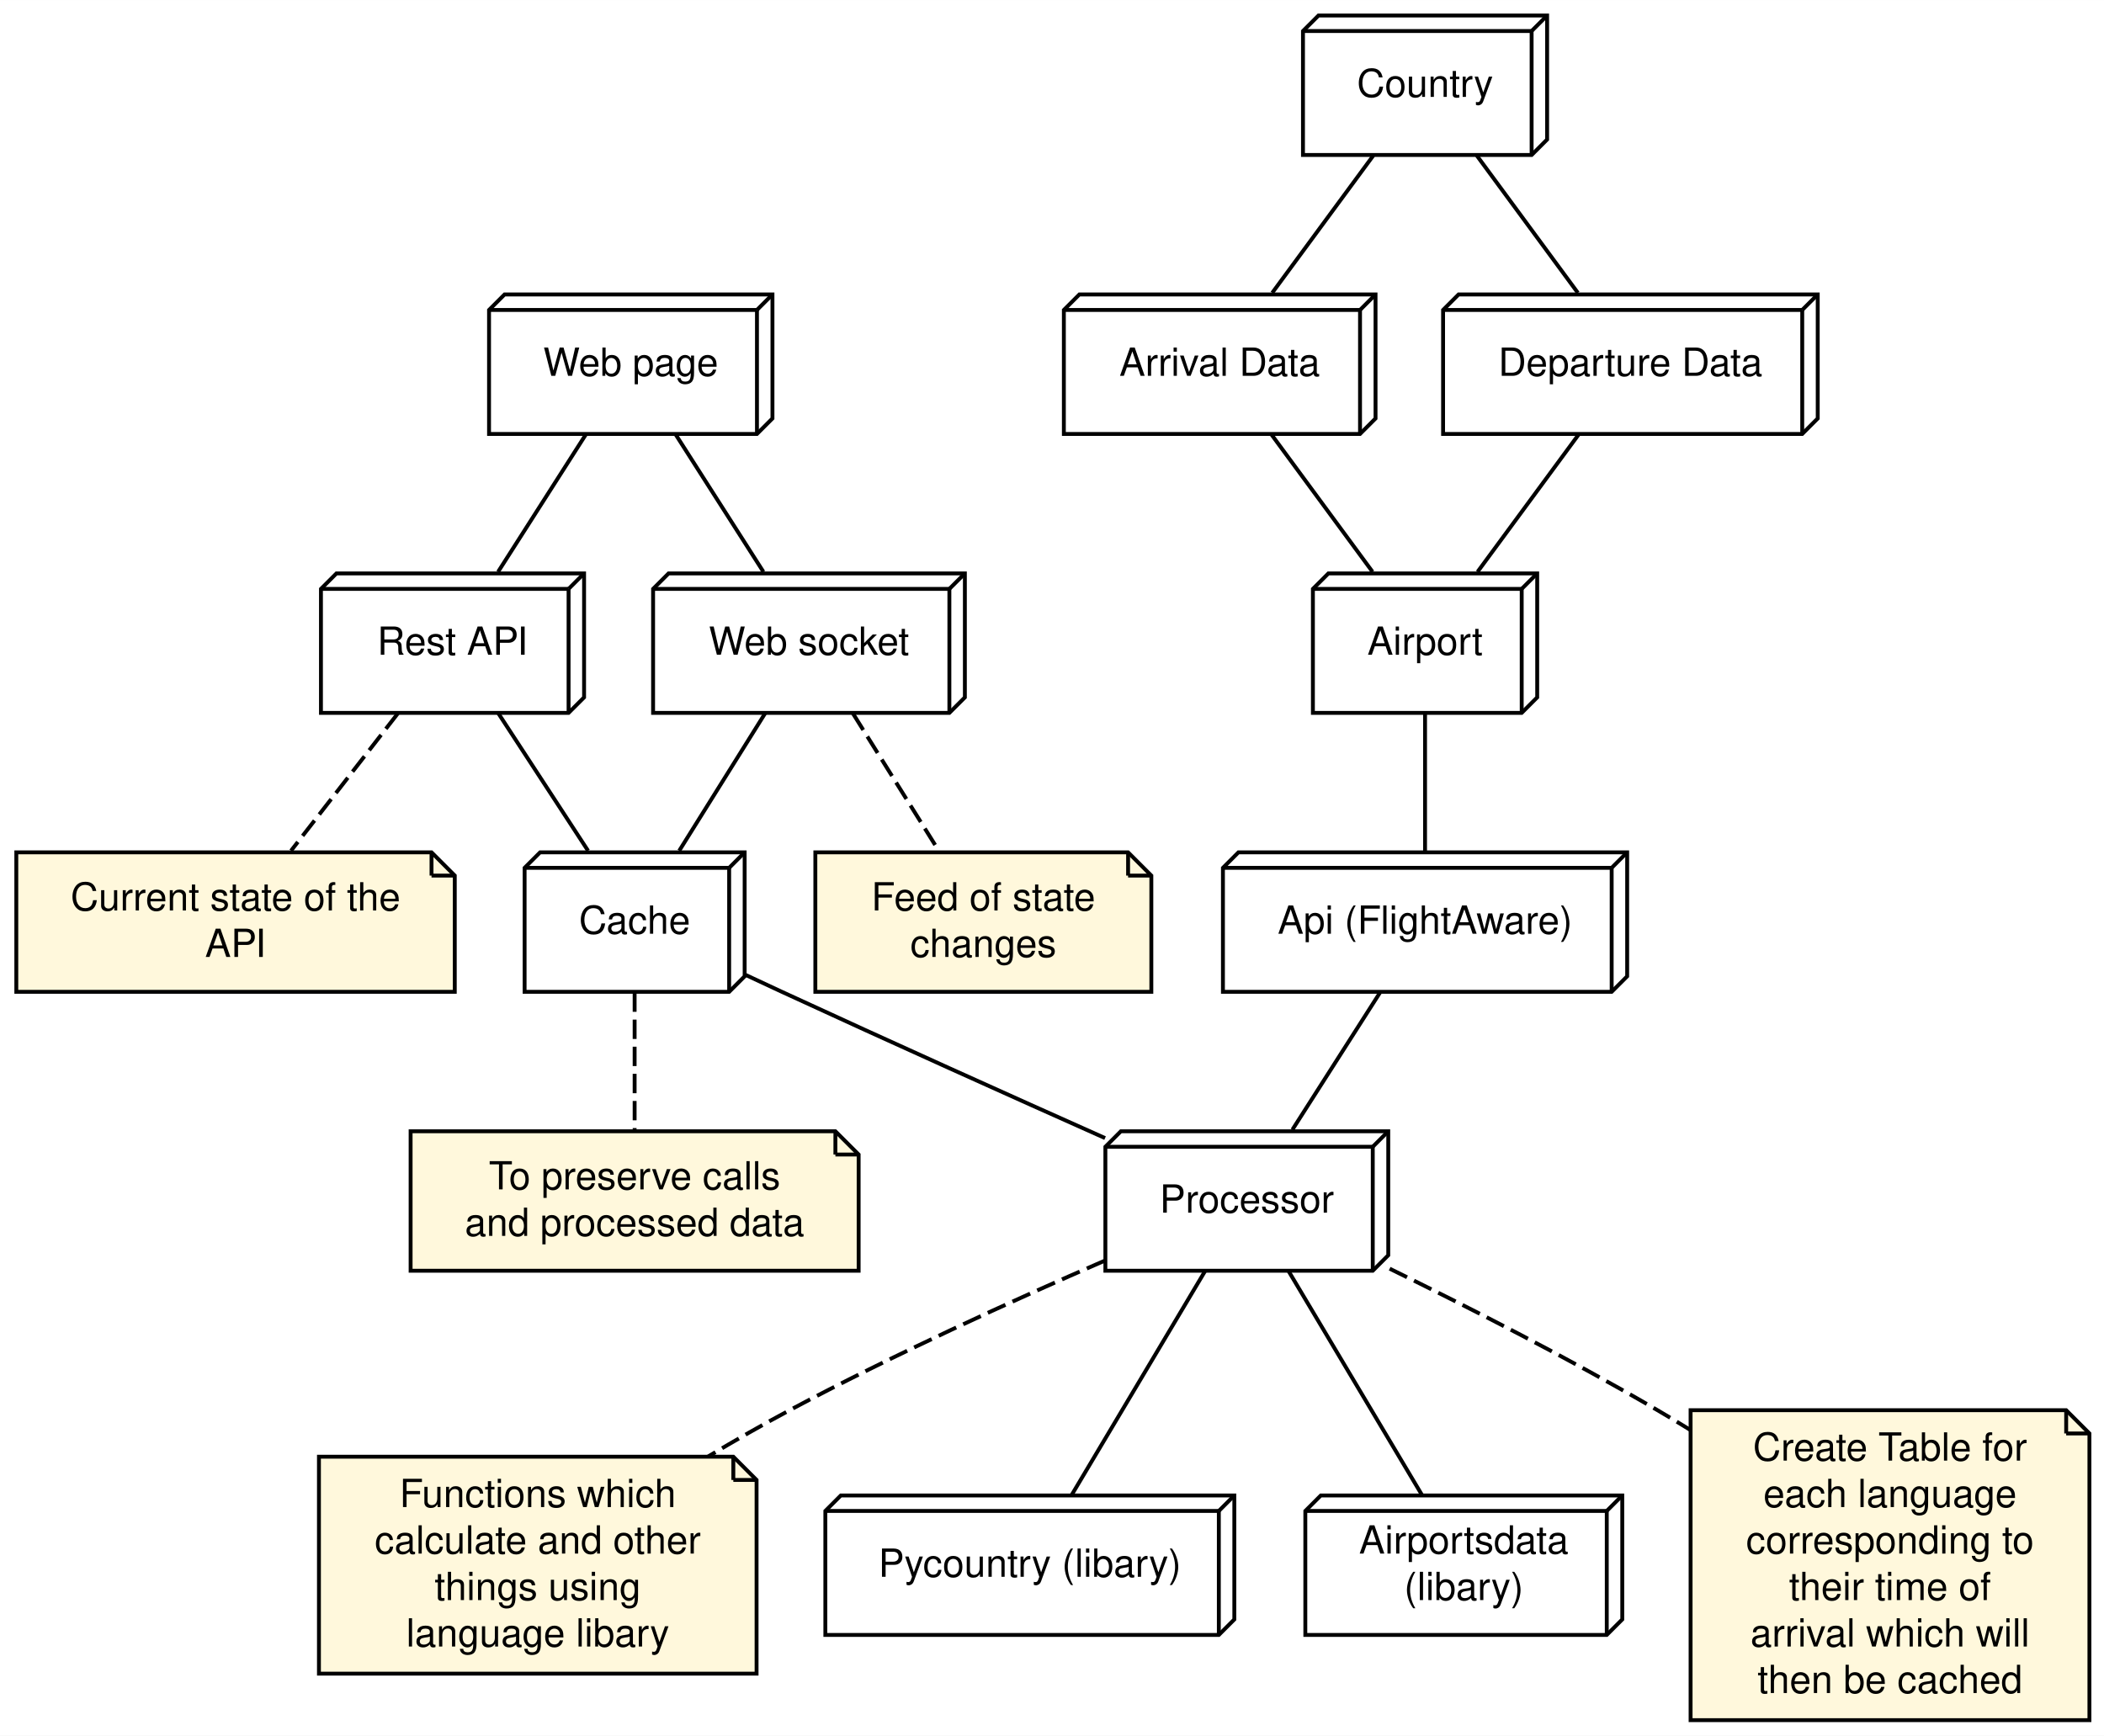
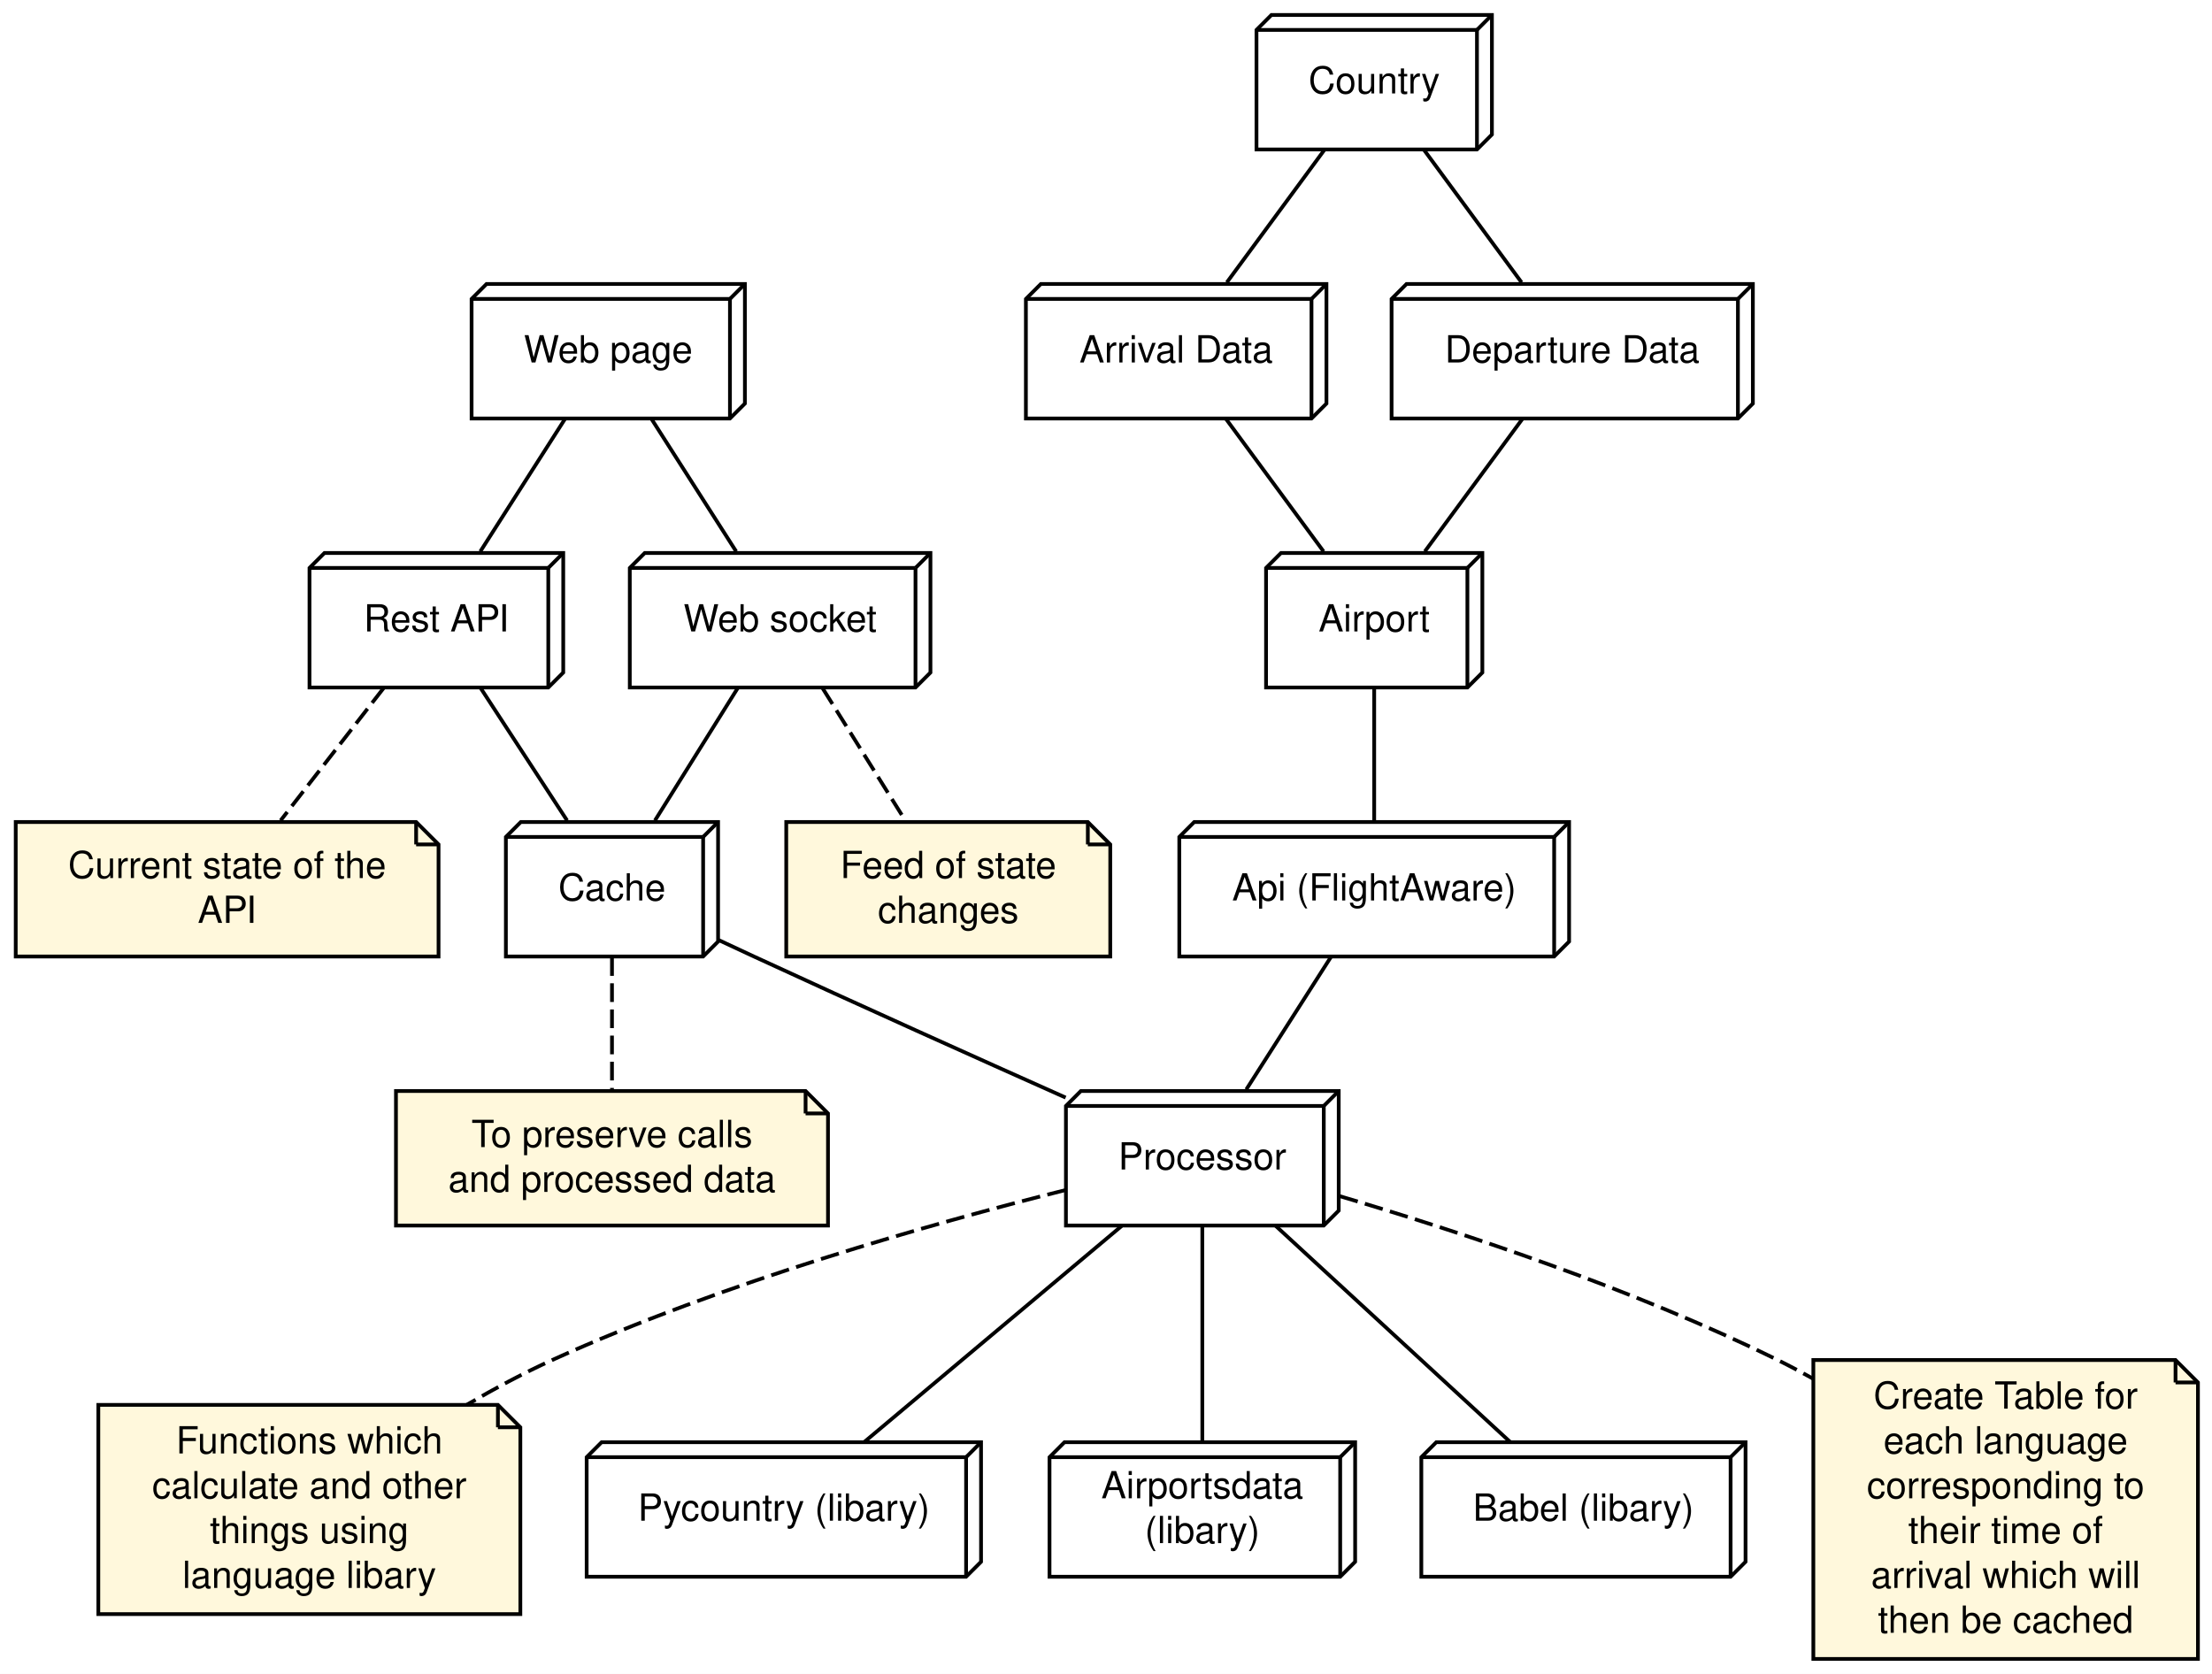
- <svg xmlns="http://www.w3.org/2000/svg" width="543pt" height="448pt" viewBox="0.00 0.00 543.02 448.00">
+ <svg xmlns="http://www.w3.org/2000/svg" width="592pt" height="448pt" viewBox="0.00 0.00 592.02 448.00">
  <g id="graph0" class="graph" transform="scale(1 1) rotate(0) translate(4 444)">
-     <polygon fill="#ffffff" stroke="transparent" points="-4,4 -4,-444 539.024,-444 539.024,4 -4,4" />
+     <polygon fill="#ffffff" stroke="transparent" points="-4,4 -4,-444 588.024,-444 588.024,4 -4,4" />
    <g id="node1" class="node">
      <polygon fill="none" stroke="#000000" points="351.01,-368 274.571,-368 270.571,-364 270.571,-332 347.01,-332 351.01,-336 351.01,-368" />
      <polyline fill="none" stroke="#000000" points="347.01,-364 270.571,-364 " />
      <polyline fill="none" stroke="#000000" points="347.01,-364 347.01,-332 " />
      <polyline fill="none" stroke="#000000" points="347.01,-364 351.01,-368 " />
      <text text-anchor="middle" x="310.791" y="-347" font-family="Helvetica,sans-Serif" font-size="10.00" fill="#000000">Arrival Data</text>
    </g>
    <g id="node2" class="node">
      <polygon fill="none" stroke="#000000" points="392.735,-296 338.846,-296 334.846,-292 334.846,-260 388.735,-260 392.735,-264 392.735,-296" />
      <polyline fill="none" stroke="#000000" points="388.735,-292 334.846,-292 " />
      <polyline fill="none" stroke="#000000" points="388.735,-292 388.735,-260 " />
      <polyline fill="none" stroke="#000000" points="388.735,-292 392.735,-296 " />
      <text text-anchor="middle" x="363.791" y="-275" font-family="Helvetica,sans-Serif" font-size="10.00" fill="#000000">Airport</text>
    </g>
    <g id="edge1" class="edge">
      <path fill="none" stroke="#000000" d="M324.165,-331.831C332.138,-321 342.232,-307.288 350.236,-296.413" />
    </g>
    <g id="node4" class="node">
      <polygon fill="none" stroke="#000000" points="415.954,-224 315.627,-224 311.627,-220 311.627,-188 411.954,-188 415.954,-192 415.954,-224" />
      <polyline fill="none" stroke="#000000" points="411.954,-220 311.627,-220 " />
      <polyline fill="none" stroke="#000000" points="411.954,-220 411.954,-188 " />
      <polyline fill="none" stroke="#000000" points="411.954,-220 415.954,-224 " />
      <text text-anchor="middle" x="363.791" y="-203" font-family="Helvetica,sans-Serif" font-size="10.00" fill="#000000">Api (FlightAware)</text>
    </g>
    <g id="edge3" class="edge">
      <path fill="none" stroke="#000000" d="M363.791,-259.831C363.791,-249 363.791,-235.288 363.791,-224.413" />
    </g>
    <g id="node3" class="node">
      <polygon fill="none" stroke="#000000" points="465.137,-368 372.444,-368 368.444,-364 368.444,-332 461.137,-332 465.137,-336 465.137,-368" />
      <polyline fill="none" stroke="#000000" points="461.137,-364 368.444,-364 " />
      <polyline fill="none" stroke="#000000" points="461.137,-364 461.137,-332 " />
      <polyline fill="none" stroke="#000000" points="461.137,-364 465.137,-368 " />
      <text text-anchor="middle" x="416.791" y="-347" font-family="Helvetica,sans-Serif" font-size="10.00" fill="#000000">Departure Data</text>
    </g>
    <g id="edge2" class="edge">
      <path fill="none" stroke="#000000" d="M403.416,-331.831C395.443,-321 385.349,-307.288 377.345,-296.413" />
    </g>
    <g id="node6" class="node">
      <polygon fill="none" stroke="#000000" points="354.295,-152 285.286,-152 281.286,-148 281.286,-116 350.295,-116 354.295,-120 354.295,-152" />
      <polyline fill="none" stroke="#000000" points="350.295,-148 281.286,-148 " />
      <polyline fill="none" stroke="#000000" points="350.295,-148 350.295,-116 " />
      <polyline fill="none" stroke="#000000" points="350.295,-148 354.295,-152 " />
      <text text-anchor="middle" x="317.791" y="-131" font-family="Helvetica,sans-Serif" font-size="10.00" fill="#000000">Processor</text>
    </g>
    <g id="edge6" class="edge">
      <path fill="none" stroke="#000000" d="M352.183,-187.831C345.263,-177 336.502,-163.288 329.555,-152.413" />
    </g>
    <g id="node5" class="node">
      <polygon fill="none" stroke="#000000" points="395.295,-440 336.286,-440 332.286,-436 332.286,-404 391.295,-404 395.295,-408 395.295,-440" />
      <polyline fill="none" stroke="#000000" points="391.295,-436 332.286,-436 " />
      <polyline fill="none" stroke="#000000" points="391.295,-436 391.295,-404 " />
      <polyline fill="none" stroke="#000000" points="391.295,-436 395.295,-440 " />
      <text text-anchor="middle" x="363.791" y="-419" font-family="Helvetica,sans-Serif" font-size="10.00" fill="#000000">Country</text>
    </g>
    <g id="edge5" class="edge">
      <path fill="none" stroke="#000000" d="M350.416,-403.831C342.443,-393 332.349,-379.288 324.345,-368.413" />
    </g>
    <g id="edge4" class="edge">
      <path fill="none" stroke="#000000" d="M377.165,-403.831C385.138,-393 395.232,-379.288 403.236,-368.413" />
    </g>
    <g id="node9" class="node">
-       <polygon fill="#fff8dc" stroke="#000000" points="185.264,-68 78.317,-68 78.317,-12 191.264,-12 191.264,-62 185.264,-68" />
-       <polyline fill="none" stroke="#000000" points="185.264,-68 185.264,-62 " />
-       <polyline fill="none" stroke="#000000" points="191.264,-62 185.264,-62 " />
-       <text text-anchor="middle" x="134.791" y="-55" font-family="Helvetica,sans-Serif" font-size="10.00" fill="#000000">Functions which</text>
-       <text text-anchor="middle" x="134.791" y="-43" font-family="Helvetica,sans-Serif" font-size="10.00" fill="#000000">calculate and other</text>
-       <text text-anchor="middle" x="134.791" y="-31" font-family="Helvetica,sans-Serif" font-size="10.00" fill="#000000">things using</text>
-       <text text-anchor="middle" x="134.791" y="-19" font-family="Helvetica,sans-Serif" font-size="10.00" fill="#000000">language libary</text>
+       <polygon fill="#fff8dc" stroke="#000000" points="129.264,-68 22.317,-68 22.317,-12 135.264,-12 135.264,-62 129.264,-68" />
+       <polyline fill="none" stroke="#000000" points="129.264,-68 129.264,-62 " />
+       <polyline fill="none" stroke="#000000" points="135.264,-62 129.264,-62 " />
+       <text text-anchor="middle" x="78.79" y="-55" font-family="Helvetica,sans-Serif" font-size="10.00" fill="#000000">Functions which</text>
+       <text text-anchor="middle" x="78.79" y="-43" font-family="Helvetica,sans-Serif" font-size="10.00" fill="#000000">calculate and other</text>
+       <text text-anchor="middle" x="78.79" y="-31" font-family="Helvetica,sans-Serif" font-size="10.00" fill="#000000">things using</text>
+       <text text-anchor="middle" x="78.79" y="-19" font-family="Helvetica,sans-Serif" font-size="10.00" fill="#000000">language libary</text>
    </g>
    <g id="edge9" class="edge">
-       <path fill="none" stroke="#000000" stroke-dasharray="5,2" d="M281.081,-118.585C257.504,-108.348 226.422,-94.219 199.791,-80 192.894,-76.318 185.724,-72.208 178.773,-68.064" />
+       <path fill="none" stroke="#000000" stroke-dasharray="5,2" d="M281.161,-125.489C245.261,-116.49 189.437,-100.73 143.791,-80 136.19,-76.548 128.394,-72.373 120.958,-68.039" />
    </g>
    <g id="node10" class="node">
-       <polygon fill="none" stroke="#000000" points="314.567,-58 213.014,-58 209.014,-54 209.014,-22 310.567,-22 314.567,-26 314.567,-58" />
-       <polyline fill="none" stroke="#000000" points="310.567,-54 209.014,-54 " />
-       <polyline fill="none" stroke="#000000" points="310.567,-54 310.567,-22 " />
-       <polyline fill="none" stroke="#000000" points="310.567,-54 314.567,-58 " />
-       <text text-anchor="middle" x="261.791" y="-37" font-family="Helvetica,sans-Serif" font-size="10.00" fill="#000000">Pycountry (libary)</text>
+       <polygon fill="none" stroke="#000000" points="258.567,-58 157.014,-58 153.014,-54 153.014,-22 254.567,-22 258.567,-26 258.567,-58" />
+       <polyline fill="none" stroke="#000000" points="254.567,-54 153.014,-54 " />
+       <polyline fill="none" stroke="#000000" points="254.567,-54 254.567,-22 " />
+       <polyline fill="none" stroke="#000000" points="254.567,-54 258.567,-58 " />
+       <text text-anchor="middle" x="205.791" y="-37" font-family="Helvetica,sans-Serif" font-size="10.00" fill="#000000">Pycountry (libary)</text>
    </g>
    <g id="edge10" class="edge">
-       <path fill="none" stroke="#000000" d="M306.993,-115.876C297.077,-99.231 282.461,-74.696 272.555,-58.069" />
+       <path fill="none" stroke="#000000" d="M296.196,-115.876C276.363,-99.231 247.131,-74.696 227.319,-58.069" />
    </g>
    <g id="node11" class="node">
-       <polygon fill="none" stroke="#000000" points="414.69,-58 336.891,-58 332.891,-54 332.891,-22 410.69,-22 414.69,-26 414.69,-58" />
-       <polyline fill="none" stroke="#000000" points="410.69,-54 332.891,-54 " />
-       <polyline fill="none" stroke="#000000" points="410.69,-54 410.69,-22 " />
-       <polyline fill="none" stroke="#000000" points="410.69,-54 414.69,-58 " />
-       <text text-anchor="middle" x="373.791" y="-43" font-family="Helvetica,sans-Serif" font-size="10.00" fill="#000000">Airportsdata</text>
-       <text text-anchor="middle" x="373.791" y="-31" font-family="Helvetica,sans-Serif" font-size="10.00" fill="#000000">(libary)</text>
+       <polygon fill="none" stroke="#000000" points="358.69,-58 280.891,-58 276.891,-54 276.891,-22 354.69,-22 358.69,-26 358.69,-58" />
+       <polyline fill="none" stroke="#000000" points="354.69,-54 276.891,-54 " />
+       <polyline fill="none" stroke="#000000" points="354.69,-54 354.69,-22 " />
+       <polyline fill="none" stroke="#000000" points="354.69,-54 358.69,-58 " />
+       <text text-anchor="middle" x="317.791" y="-43" font-family="Helvetica,sans-Serif" font-size="10.00" fill="#000000">Airportsdata</text>
+       <text text-anchor="middle" x="317.791" y="-31" font-family="Helvetica,sans-Serif" font-size="10.00" fill="#000000">(libary)</text>
    </g>
    <g id="edge11" class="edge">
-       <path fill="none" stroke="#000000" d="M328.588,-115.876C338.504,-99.231 353.12,-74.696 363.026,-58.069" />
+       <path fill="none" stroke="#000000" d="M317.791,-115.876C317.791,-99.231 317.791,-74.696 317.791,-58.069" />
    </g>
    <g id="node12" class="node">
-       <polygon fill="#fff8dc" stroke="#000000" points="529.258,-80 432.323,-80 432.323,0 535.258,0 535.258,-74 529.258,-80" />
-       <polyline fill="none" stroke="#000000" points="529.258,-80 529.258,-74 " />
-       <polyline fill="none" stroke="#000000" points="535.258,-74 529.258,-74 " />
-       <text text-anchor="middle" x="483.791" y="-67" font-family="Helvetica,sans-Serif" font-size="10.00" fill="#000000">Create Table for</text>
-       <text text-anchor="middle" x="483.791" y="-55" font-family="Helvetica,sans-Serif" font-size="10.00" fill="#000000">each language</text>
-       <text text-anchor="middle" x="483.791" y="-43" font-family="Helvetica,sans-Serif" font-size="10.00" fill="#000000">corresponding to</text>
-       <text text-anchor="middle" x="483.791" y="-31" font-family="Helvetica,sans-Serif" font-size="10.00" fill="#000000">their time of</text>
-       <text text-anchor="middle" x="483.791" y="-19" font-family="Helvetica,sans-Serif" font-size="10.00" fill="#000000">arrival which will</text>
-       <text text-anchor="middle" x="483.791" y="-7" font-family="Helvetica,sans-Serif" font-size="10.00" fill="#000000">then be cached</text>
+       <polygon fill="none" stroke="#000000" points="463.178,-58 380.403,-58 376.403,-54 376.403,-22 459.178,-22 463.178,-26 463.178,-58" />
+       <polyline fill="none" stroke="#000000" points="459.178,-54 376.403,-54 " />
+       <polyline fill="none" stroke="#000000" points="459.178,-54 459.178,-22 " />
+       <polyline fill="none" stroke="#000000" points="459.178,-54 463.178,-58 " />
+       <text text-anchor="middle" x="419.791" y="-37" font-family="Helvetica,sans-Serif" font-size="10.00" fill="#000000">Babel (libary)</text>
    </g>
    <g id="edge12" class="edge">
-       <path fill="none" stroke="#000000" stroke-dasharray="5,2" d="M354.658,-116.537C375.303,-106.433 401.332,-93.146 423.791,-80 426.6,-78.356 429.457,-76.633 432.324,-74.864" />
+       <path fill="none" stroke="#000000" d="M337.457,-115.876C355.519,-99.231 382.142,-74.696 400.184,-58.069" />
+     </g>
+     <g id="node13" class="node">
+       <polygon fill="#fff8dc" stroke="#000000" points="578.258,-80 481.323,-80 481.323,0 584.258,0 584.258,-74 578.258,-80" />
+       <polyline fill="none" stroke="#000000" points="578.258,-80 578.258,-74 " />
+       <polyline fill="none" stroke="#000000" points="584.258,-74 578.258,-74 " />
+       <text text-anchor="middle" x="532.79" y="-67" font-family="Helvetica,sans-Serif" font-size="10.00" fill="#000000">Create Table for</text>
+       <text text-anchor="middle" x="532.79" y="-55" font-family="Helvetica,sans-Serif" font-size="10.00" fill="#000000">each language</text>
+       <text text-anchor="middle" x="532.79" y="-43" font-family="Helvetica,sans-Serif" font-size="10.00" fill="#000000">corresponding to</text>
+       <text text-anchor="middle" x="532.79" y="-31" font-family="Helvetica,sans-Serif" font-size="10.00" fill="#000000">their time of</text>
+       <text text-anchor="middle" x="532.79" y="-19" font-family="Helvetica,sans-Serif" font-size="10.00" fill="#000000">arrival which will</text>
+       <text text-anchor="middle" x="532.79" y="-7" font-family="Helvetica,sans-Serif" font-size="10.00" fill="#000000">then be cached</text>
+     </g>
+     <g id="edge13" class="edge">
+       <path fill="none" stroke="#000000" stroke-dasharray="5,2" d="M354.586,-123.855C386.438,-114.432 433.307,-99.01 471.791,-80 474.97,-78.43 478.183,-76.724 481.385,-74.932" />
    </g>
    <g id="node7" class="node">
      <polygon fill="none" stroke="#000000" points="188.187,-224 135.394,-224 131.394,-220 131.394,-188 184.187,-188 188.187,-192 188.187,-224" />
      <polyline fill="none" stroke="#000000" points="184.187,-220 131.394,-220 " />
      <polyline fill="none" stroke="#000000" points="184.187,-220 184.187,-188 " />
      <polyline fill="none" stroke="#000000" points="184.187,-220 188.187,-224 " />
      <text text-anchor="middle" x="159.791" y="-203" font-family="Helvetica,sans-Serif" font-size="10.00" fill="#000000">Cache</text>
    </g>
    <g id="edge7" class="edge">
      <path fill="none" stroke="#000000" d="M188.396,-192.377C191.562,-190.891 194.742,-189.408 197.791,-188 225.687,-175.118 257.395,-160.866 281.208,-150.24" />
    </g>
    <g id="node8" class="node">
      <polygon fill="#fff8dc" stroke="#000000" points="211.606,-152 101.975,-152 101.975,-116 217.606,-116 217.606,-146 211.606,-152" />
      <polyline fill="none" stroke="#000000" points="211.606,-152 211.606,-146 " />
      <polyline fill="none" stroke="#000000" points="217.606,-146 211.606,-146 " />
      <text text-anchor="middle" x="159.791" y="-137" font-family="Helvetica,sans-Serif" font-size="10.00" fill="#000000">To preserve calls</text>
      <text text-anchor="middle" x="159.791" y="-125" font-family="Helvetica,sans-Serif" font-size="10.00" fill="#000000">and processed data</text>
    </g>
    <g id="edge8" class="edge">
      <path fill="none" stroke="#000000" stroke-dasharray="5,2" d="M159.791,-187.831C159.791,-177 159.791,-163.288 159.791,-152.413" />
    </g>
-     <g id="node13" class="node">
+     <g id="node14" class="node">
      <polygon fill="none" stroke="#000000" points="146.745,-296 82.836,-296 78.836,-292 78.836,-260 142.745,-260 146.745,-264 146.745,-296" />
      <polyline fill="none" stroke="#000000" points="142.745,-292 78.836,-292 " />
      <polyline fill="none" stroke="#000000" points="142.745,-292 142.745,-260 " />
      <polyline fill="none" stroke="#000000" points="142.745,-292 146.745,-296 " />
      <text text-anchor="middle" x="112.79" y="-275" font-family="Helvetica,sans-Serif" font-size="10.00" fill="#000000">Rest API</text>
    </g>
-     <g id="edge13" class="edge">
+     <g id="edge14" class="edge">
      <path fill="none" stroke="#000000" d="M124.651,-259.831C131.721,-249 140.672,-235.288 147.771,-224.413" />
    </g>
-     <g id="node16" class="node">
+     <g id="node17" class="node">
      <polygon fill="#fff8dc" stroke="#000000" points="107.372,-224 .209,-224 .209,-188 113.372,-188 113.372,-218 107.372,-224" />
      <polyline fill="none" stroke="#000000" points="107.372,-224 107.372,-218 " />
      <polyline fill="none" stroke="#000000" points="113.372,-218 107.372,-218 " />
      <text text-anchor="middle" x="56.791" y="-209" font-family="Helvetica,sans-Serif" font-size="10.00" fill="#000000">Current state of the</text>
      <text text-anchor="middle" x="56.791" y="-197" font-family="Helvetica,sans-Serif" font-size="10.00" fill="#000000">API</text>
    </g>
-     <g id="edge17" class="edge">
+     <g id="edge18" class="edge">
      <path fill="none" stroke="#000000" stroke-dasharray="5,2" d="M98.659,-259.831C90.235,-249 79.57,-235.288 71.112,-224.413" />
    </g>
-     <g id="node14" class="node">
+     <g id="node15" class="node">
      <polygon fill="none" stroke="#000000" points="195.364,-368 126.217,-368 122.217,-364 122.217,-332 191.364,-332 195.364,-336 195.364,-368" />
      <polyline fill="none" stroke="#000000" points="191.364,-364 122.217,-364 " />
      <polyline fill="none" stroke="#000000" points="191.364,-364 191.364,-332 " />
      <polyline fill="none" stroke="#000000" points="191.364,-364 195.364,-368 " />
      <text text-anchor="middle" x="158.791" y="-347" font-family="Helvetica,sans-Serif" font-size="10.00" fill="#000000">Web page</text>
    </g>
-     <g id="edge14" class="edge">
+     <g id="edge15" class="edge">
      <path fill="none" stroke="#000000" d="M147.183,-331.831C140.263,-321 131.502,-307.288 124.555,-296.413" />
    </g>
-     <g id="node15" class="node">
+     <g id="node16" class="node">
      <polygon fill="none" stroke="#000000" points="245.024,-296 168.557,-296 164.557,-292 164.557,-260 241.024,-260 245.024,-264 245.024,-296" />
      <polyline fill="none" stroke="#000000" points="241.024,-292 164.557,-292 " />
      <polyline fill="none" stroke="#000000" points="241.024,-292 241.024,-260 " />
      <polyline fill="none" stroke="#000000" points="241.024,-292 245.024,-296 " />
      <text text-anchor="middle" x="204.791" y="-275" font-family="Helvetica,sans-Serif" font-size="10.00" fill="#000000">Web socket</text>
    </g>
-     <g id="edge16" class="edge">
+     <g id="edge17" class="edge">
      <path fill="none" stroke="#000000" d="M170.398,-331.831C177.318,-321 186.079,-307.288 193.026,-296.413" />
    </g>
-     <g id="edge15" class="edge">
+     <g id="edge16" class="edge">
      <path fill="none" stroke="#000000" d="M193.435,-259.831C186.666,-249 178.095,-235.288 171.299,-224.413" />
    </g>
-     <g id="node17" class="node">
+     <g id="node18" class="node">
      <polygon fill="#fff8dc" stroke="#000000" points="287.149,-224 206.432,-224 206.432,-188 293.149,-188 293.149,-218 287.149,-224" />
      <polyline fill="none" stroke="#000000" points="287.149,-224 287.149,-218 " />
      <polyline fill="none" stroke="#000000" points="293.149,-218 287.149,-218 " />
      <text text-anchor="middle" x="249.791" y="-209" font-family="Helvetica,sans-Serif" font-size="10.00" fill="#000000">Feed of state</text>
      <text text-anchor="middle" x="249.791" y="-197" font-family="Helvetica,sans-Serif" font-size="10.00" fill="#000000">changes</text>
    </g>
-     <g id="edge18" class="edge">
+     <g id="edge19" class="edge">
      <path fill="none" stroke="#000000" stroke-dasharray="5,2" d="M216.146,-259.831C222.916,-249 231.486,-235.288 238.282,-224.413" />
    </g>
  </g>
</svg>
